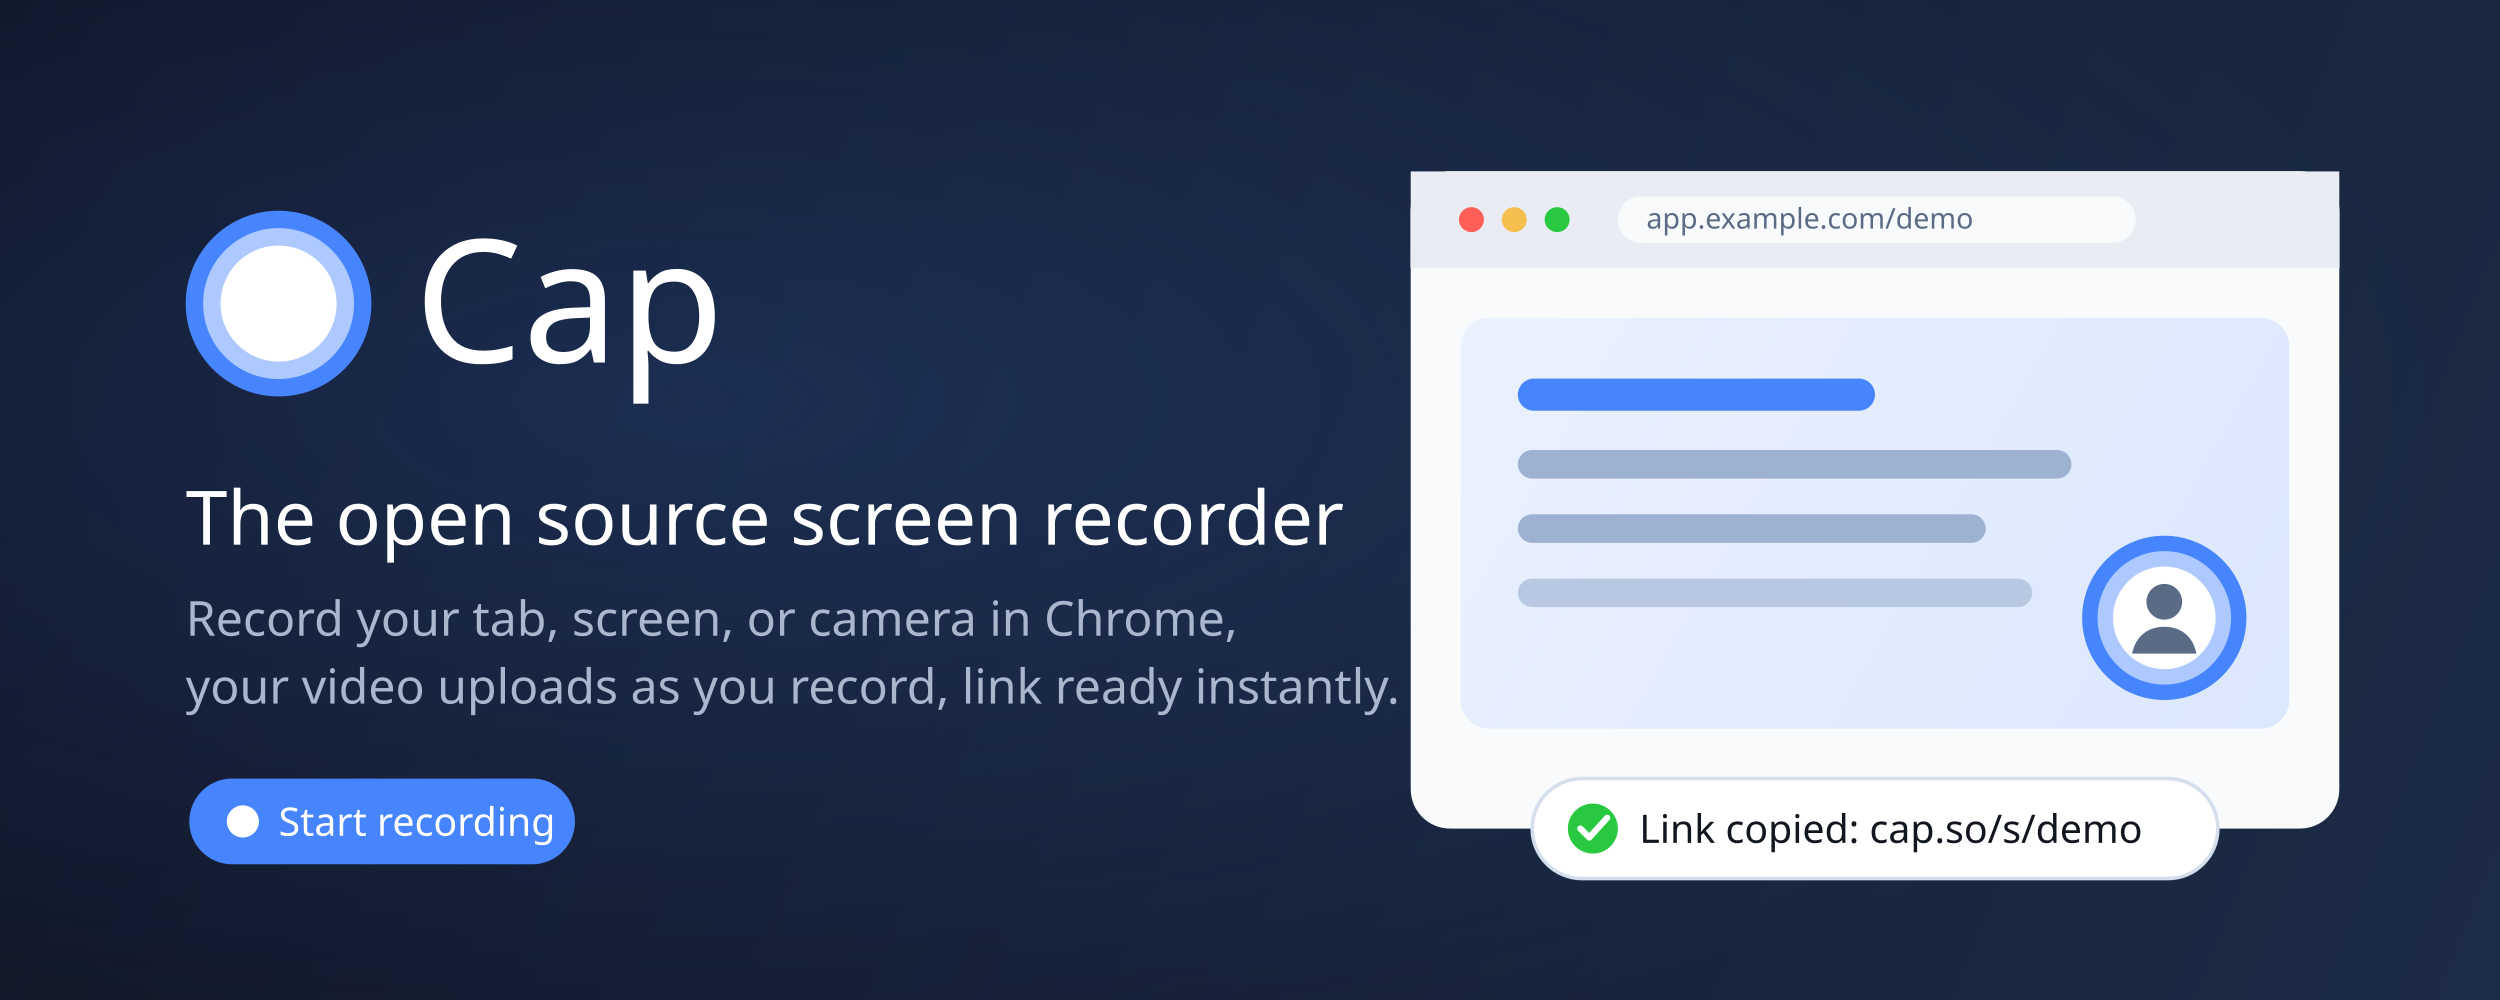
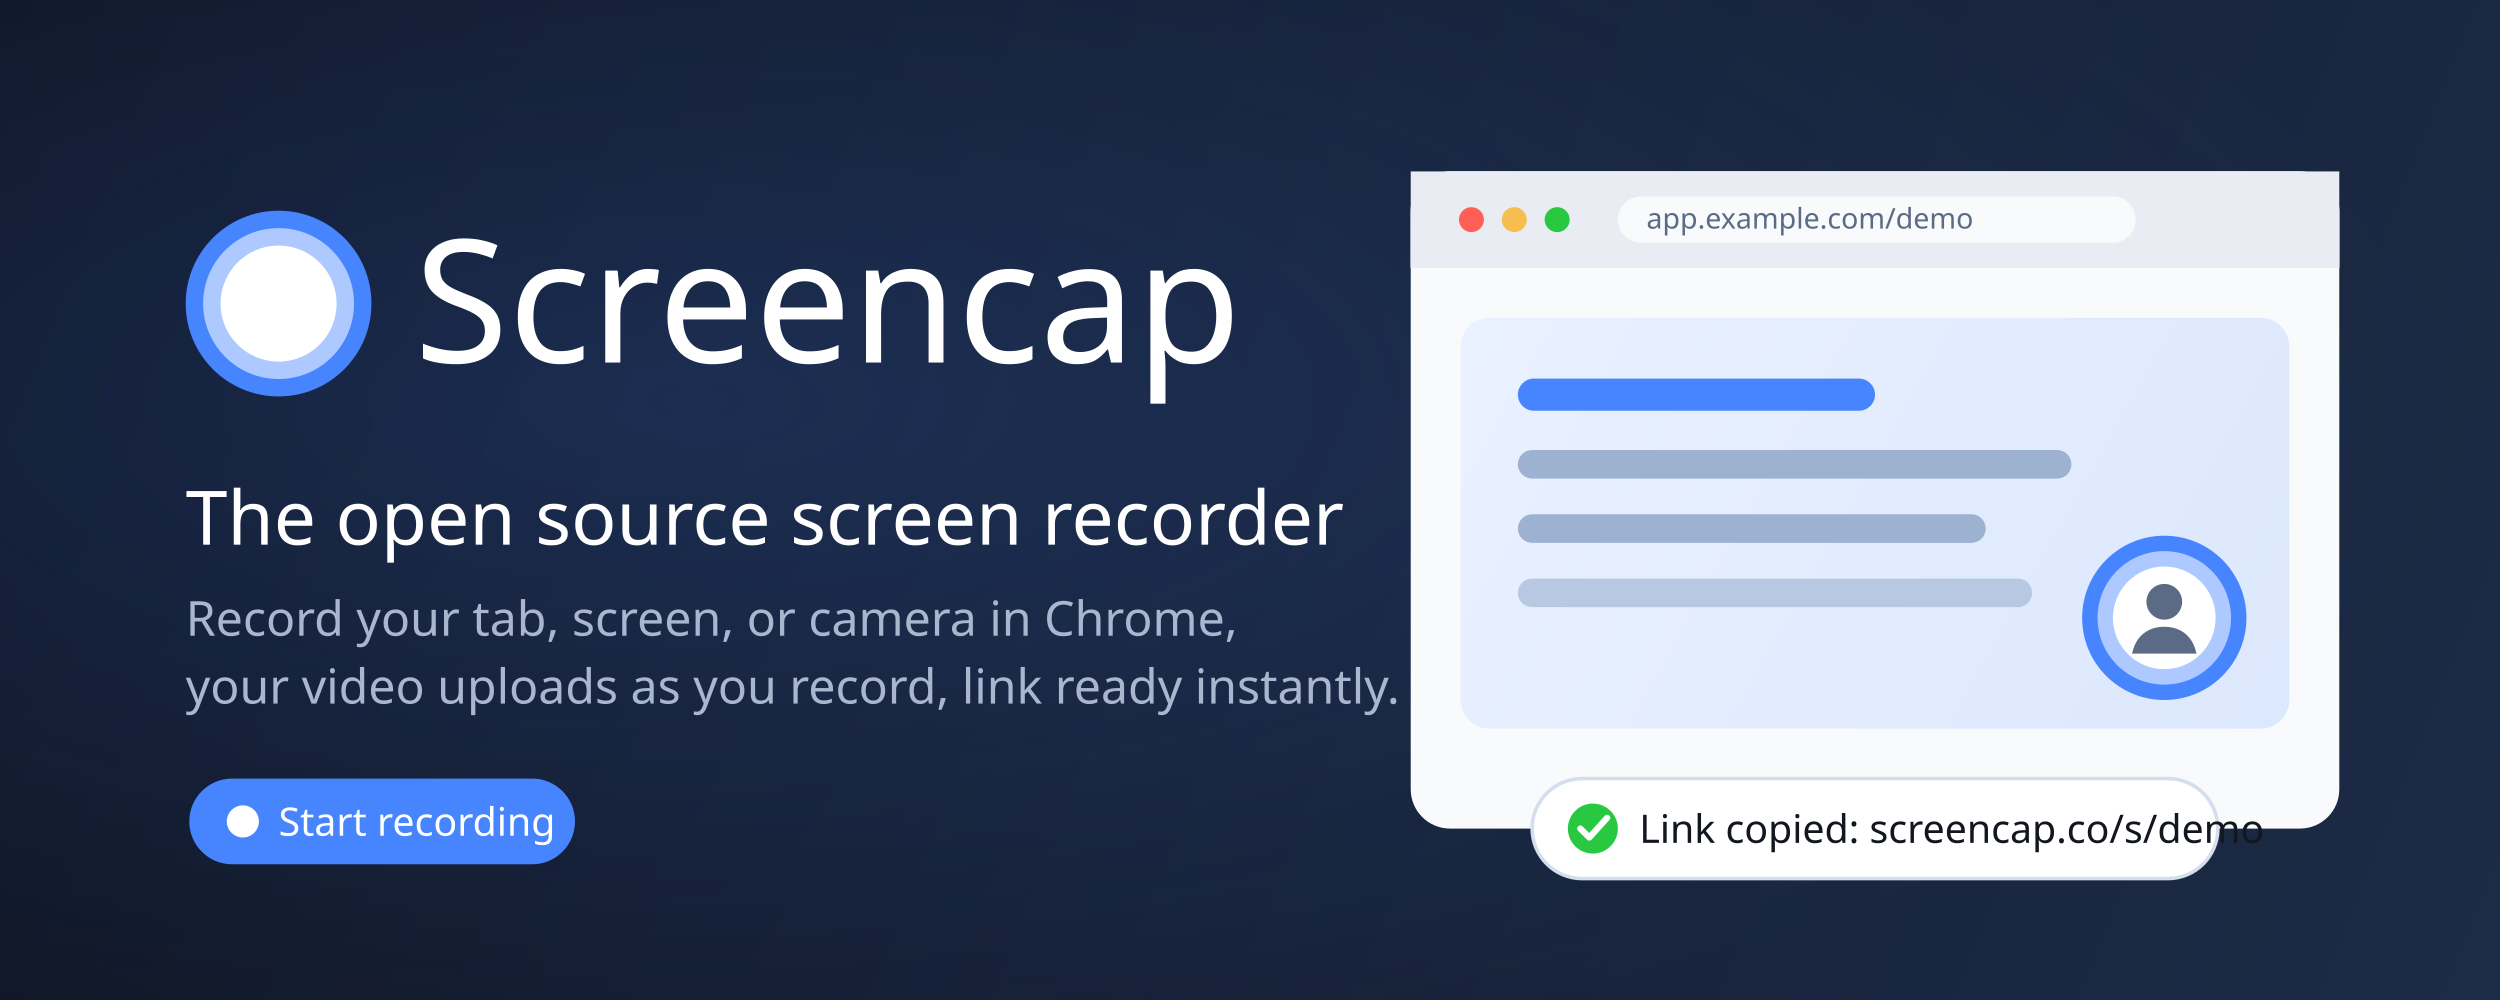
<svg xmlns="http://www.w3.org/2000/svg" width="1400" height="560" viewBox="0 0 1400 560" fill="none">
  <defs>
    <linearGradient id="bg" x1="0" y1="0" x2="1400" y2="560" gradientUnits="userSpaceOnUse">
      <stop stop-color="#0E1320" />
      <stop offset="1" stop-color="#1C2B47" />
    </linearGradient>
    <radialGradient id="glow" cx="0.28" cy="0.4" r="0.7">
      <stop stop-color="#4785FF" stop-opacity="0.18" />
      <stop offset="1" stop-color="#4785FF" stop-opacity="0" />
    </radialGradient>
    <linearGradient id="screen" x1="820" y1="160" x2="1300" y2="430" gradientUnits="userSpaceOnUse">
      <stop stop-color="#EAF1FF" />
      <stop offset="1" stop-color="#DBE7FD" />
    </linearGradient>
  </defs>
  <rect width="1400" height="560" fill="url(#bg)" />
  <rect width="1400" height="560" fill="url(#glow)" />
  <circle cx="156" cy="170" r="52" fill="#4785FF" />
  <circle cx="156" cy="170" r="42.25" fill="#ADC9FF" />
  <circle cx="156" cy="170" r="32.5" fill="#FFFFFF" />
-   <text x="232" y="203" font-family="Geist" font-weight="500" font-size="96" fill="#FFFFFF">Cap</text>
+   <text x="232" y="203" font-family="Geist" font-weight="500" font-size="96" fill="#FFFFFF">Screencap</text>
  <text x="104" y="305" font-family="Geist" font-weight="500" font-size="42" fill="#FFFFFF">The open source screen recorder</text>
  <text x="104" y="356" font-family="Geist" font-size="27" fill="#A9B6CE">Record your tab, screen, or camera in Chrome,</text>
  <text x="104" y="394" font-family="Geist" font-size="27" fill="#A9B6CE">your video uploads as you record, link ready instantly.</text>
  <rect x="106" y="436" width="216" height="48" rx="24" fill="#4785FF" />
  <circle cx="136" cy="460" r="9" fill="#FFFFFF" />
  <text x="156" y="468" font-family="Geist" font-weight="500" font-size="22" fill="#FFFFFF">Start recording</text>
  <rect x="790" y="96" width="520" height="368" rx="22" fill="#F8FAFC" />
  <rect x="790" y="96" width="520" height="54" fill="#E9EDF3" />
  <path d="M790 118c0-12.15 9.85-22 22-22h476c12.15 0 22 9.85 22 22v32H790v-32z" fill="#E9EDF3" />
  <circle cx="824" cy="123" r="7" fill="#FF5F57" />
  <circle cx="848" cy="123" r="7" fill="#F6BE4F" />
  <circle cx="872" cy="123" r="7" fill="#28C840" />
  <rect x="906" y="110" width="290" height="26" rx="13" fill="#F8FAFC" />
  <text x="922" y="128" font-family="Geist" font-size="16" fill="#5B6B85">app.example.com/demo</text>
  <rect x="818" y="178" width="464" height="230" rx="16" fill="url(#screen)" />
  <rect x="850" y="212" width="200" height="18" rx="9" fill="#4785FF" />
  <rect x="850" y="252" width="310" height="16" rx="8" fill="#9DB1D1" />
  <rect x="850" y="288" width="262" height="16" rx="8" fill="#9DB1D1" />
  <rect x="850" y="324" width="288" height="16" rx="8" fill="#B8C8E2" />
  <circle cx="1212" cy="346" r="46" fill="#4785FF" />
  <circle cx="1212" cy="346" r="37.375" fill="#ADC9FF" />
  <circle cx="1212" cy="346" r="28.75" fill="#FFFFFF" />
  <circle cx="1212" cy="337" r="10" fill="#5B6B85" />
  <path d="M1194 366c2-10 9-15 18-15s16 5 18 15" fill="#5B6B85" />
  <rect x="858" y="436" width="384" height="56" rx="28" fill="#FFFFFF" />
  <rect x="858" y="436" width="384" height="56" rx="28" stroke="#D4DEED" stroke-width="2" />
  <circle cx="892" cy="464" r="14" fill="#28C840" />
  <path d="M885 464l5 5 10-11" stroke="#FFFFFF" stroke-width="3.5" stroke-linecap="round" stroke-linejoin="round" />
-   <text x="918" y="472" font-family="Geist" font-weight="500" font-size="22" fill="#12161F">Link copied: cap.so/s/demo</text>
+   <text x="918" y="472" font-family="Geist" font-weight="500" font-size="22" fill="#12161F">Link copied: screencap.co/s/demo</text>
</svg>
